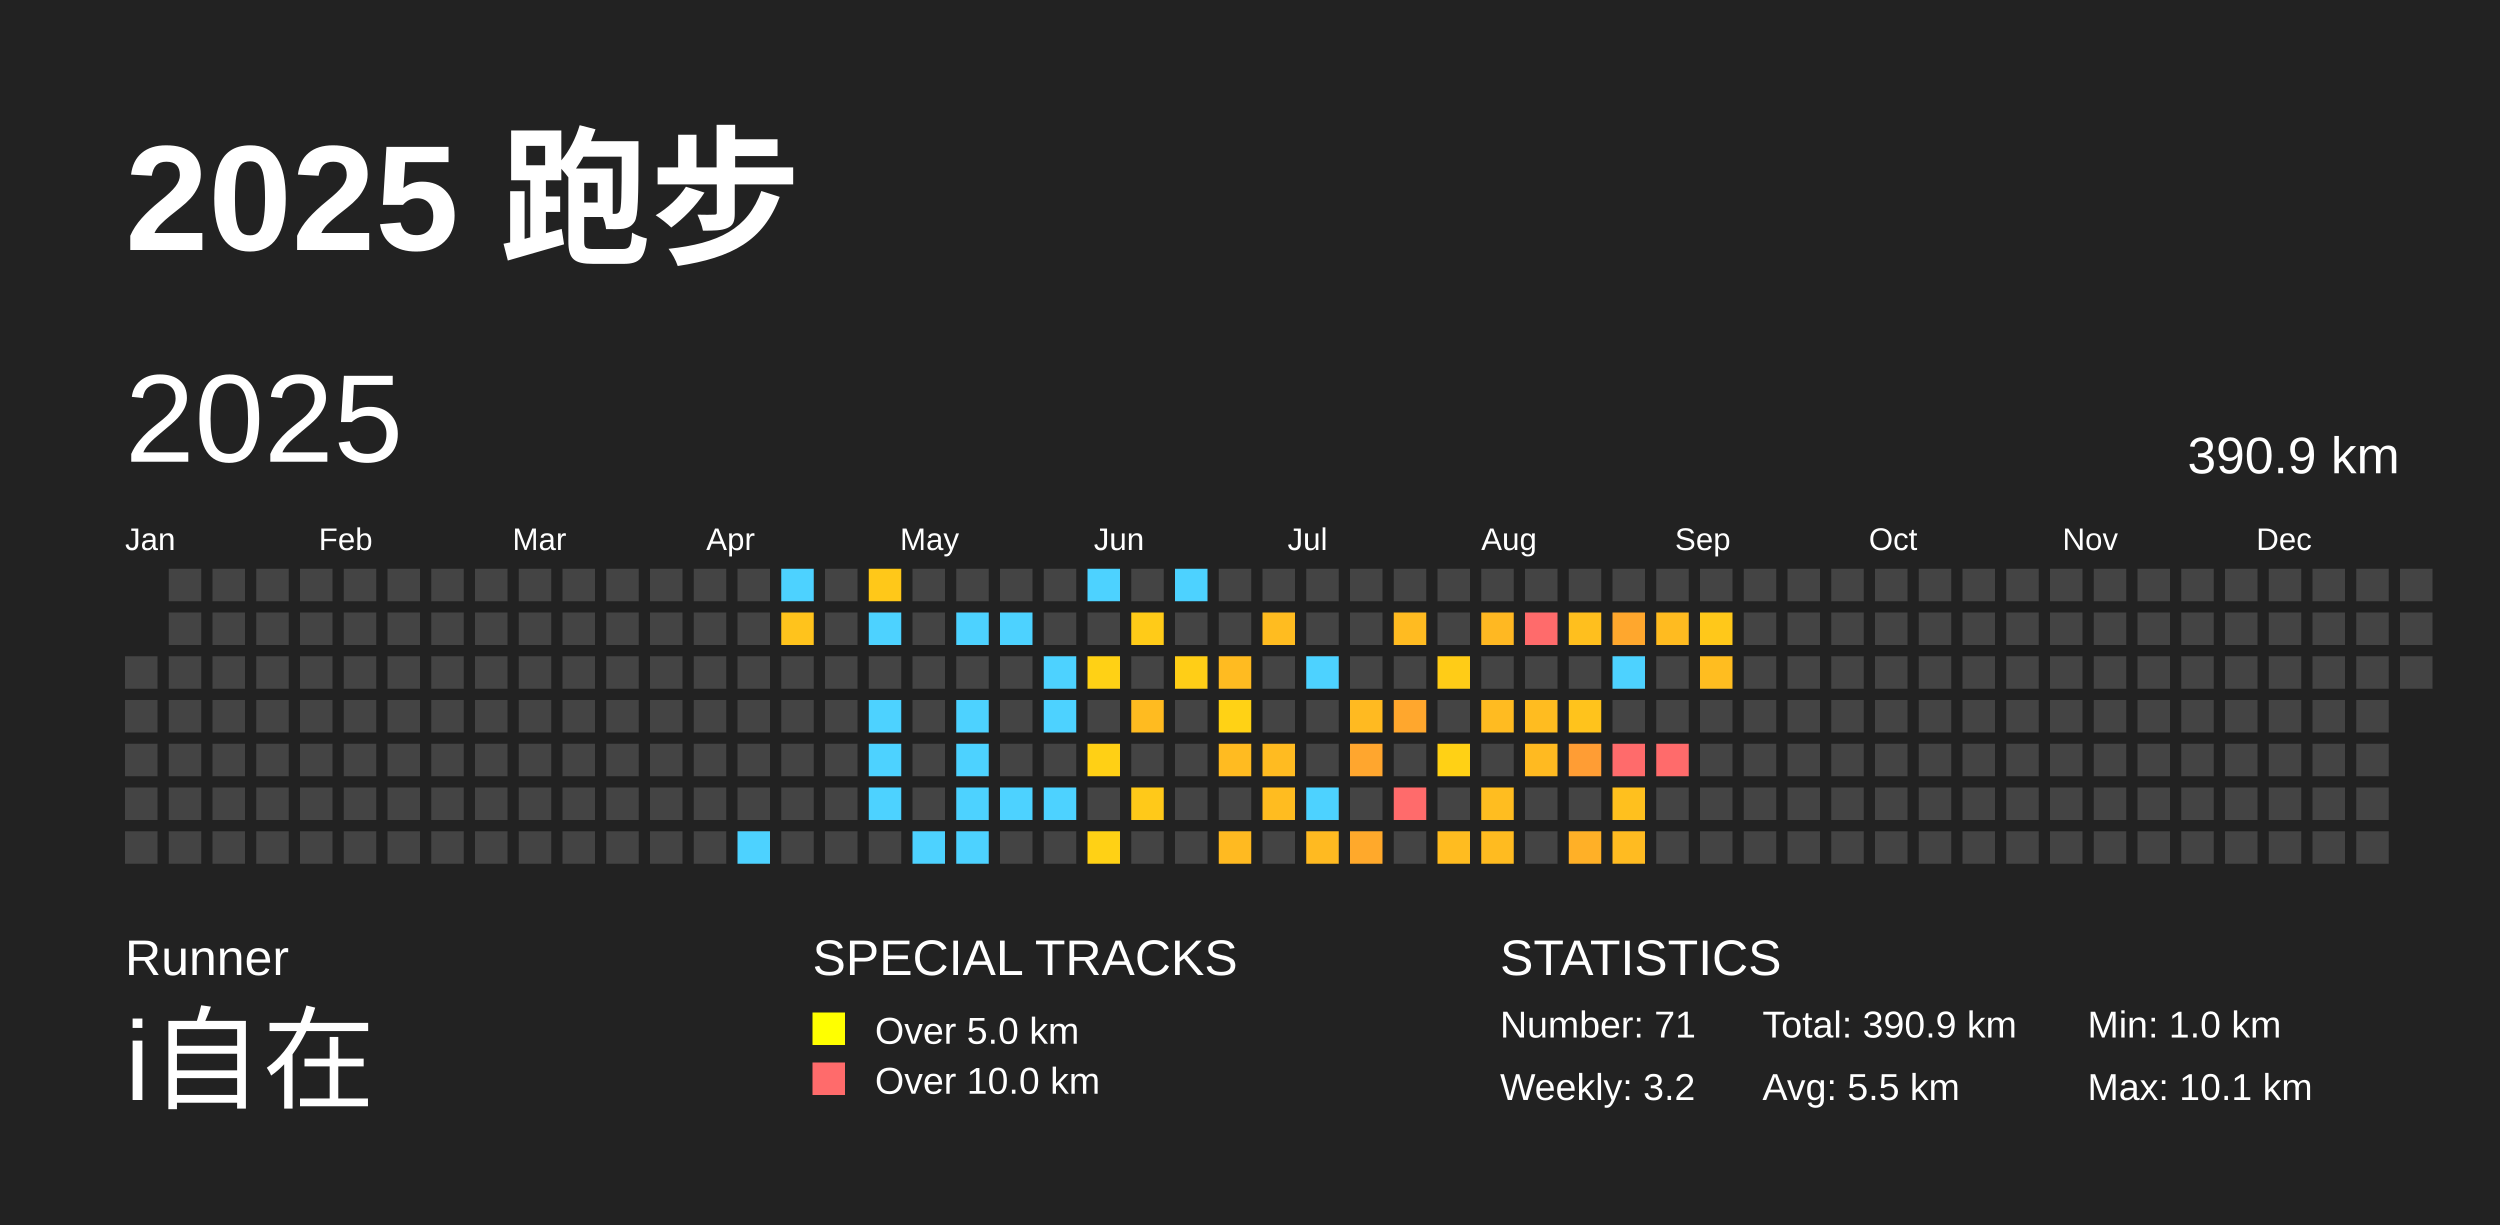
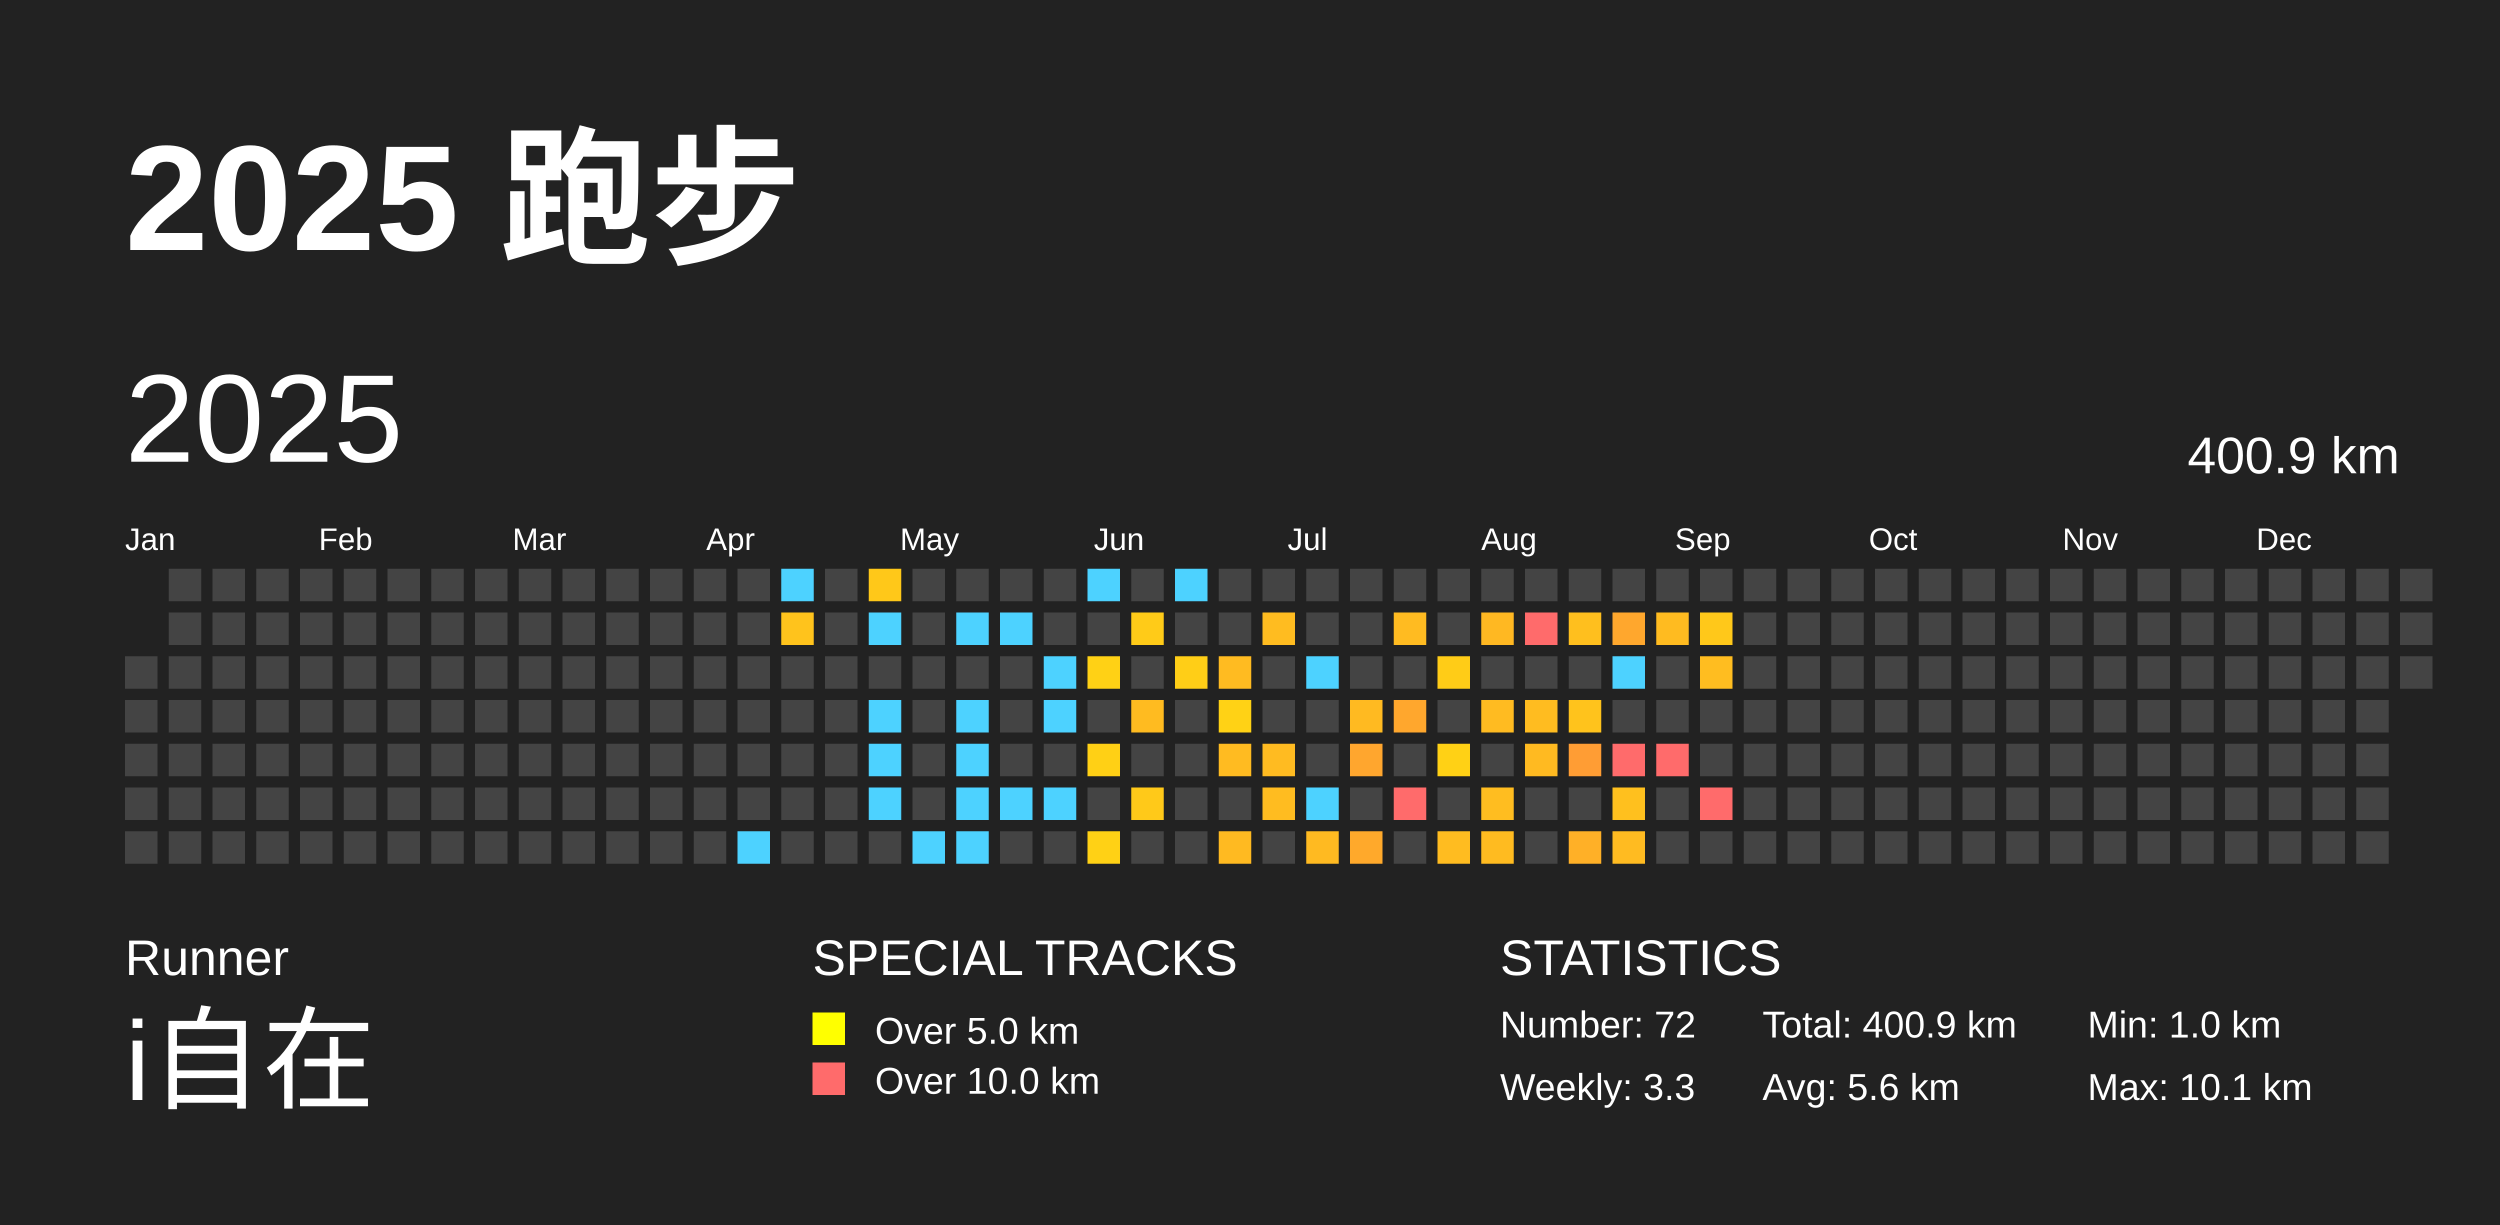
<svg xmlns="http://www.w3.org/2000/svg" baseProfile="full" height="98mm" version="1.1" viewBox="0,0,200,98" width="200mm">
  <defs />
  <rect fill="#222222" height="98" width="200" x="0" y="0" />
  <text fill="#FFFFFF" style="font-size:12px; font-family:Arial; font-weight:bold;" x="10" y="20">2025 跑步</text>
  <text fill="#FFFFFF" style="font-size:4px; font-family:Arial" x="10" y="78">Runner</text>
  <text fill="#FFFFFF" style="font-size:9px; font-family:Arial" x="10" y="88">i自在</text>
  <text fill="#FFFFFF" style="font-size:4px; font-family:Arial" x="65" y="78">SPECIAL TRACKS</text>
  <rect fill="#FFFF00" height="2.6" width="2.6" x="65" y="81" />
  <text fill="#FFFFFF" style="font-size:3px; font-family:Arial" x="70" y="83.5">Over 5.0 km</text>
  <rect fill="#FF6B6B" height="2.6" width="2.6" x="65" y="85" />
  <text fill="#FFFFFF" style="font-size:3px; font-family:Arial" x="70" y="87.5">Over 10.0 km</text>
  <text fill="#FFFFFF" style="font-size:4px; font-family:Arial" x="120" y="78">STATISTICS</text>
-   <text fill="#FFFFFF" style="font-size:3px; font-family:Arial" x="120" y="83">Number: 71</text>
-   <text fill="#FFFFFF" style="font-size:3px; font-family:Arial" x="120" y="88">Weekly: 3.2</text>
-   <text fill="#FFFFFF" style="font-size:3px; font-family:Arial" x="141" y="83">Total: 390.9 km</text>
-   <text fill="#FFFFFF" style="font-size:3px; font-family:Arial" x="141" y="88">Avg: 5.5 km</text>
+   <text fill="#FFFFFF" style="font-size:3px; font-family:Arial" x="120" y="83">Number: 72</text>
+   <text fill="#FFFFFF" style="font-size:3px; font-family:Arial" x="120" y="88">Weekly: 3.3</text>
+   <text fill="#FFFFFF" style="font-size:3px; font-family:Arial" x="141" y="83">Total: 400.9 km</text>
+   <text fill="#FFFFFF" style="font-size:3px; font-family:Arial" x="141" y="88">Avg: 5.6 km</text>
  <text fill="#FFFFFF" style="font-size:3px; font-family:Arial" x="167" y="83">Min: 1.0 km</text>
  <text fill="#FFFFFF" style="font-size:3px; font-family:Arial" x="167" y="88">Max: 10.1 km</text>
  <text dominant-baseline="hanging" fill="#FFFFFF" style="font-size:10.0px; font-family:Arial;" x="10" y="30">2025</text>
-   <text dominant-baseline="hanging" fill="#FFFFFF" style="font-size:4.125px; font-family:Arial;" x="175" y="35">390.9 km</text>
+   <text dominant-baseline="hanging" fill="#FFFFFF" style="font-size:4.125px; font-family:Arial;" x="175" y="35">400.9 km</text>
  <text fill="#FFFFFF" style="font-size:2.5px; font-family:Arial" x="10.0" y="44">Jan</text>
  <text fill="#FFFFFF" style="font-size:2.5px; font-family:Arial" x="25.5" y="44">Feb</text>
  <text fill="#FFFFFF" style="font-size:2.5px; font-family:Arial" x="41.0" y="44">Mar</text>
  <text fill="#FFFFFF" style="font-size:2.5px; font-family:Arial" x="56.5" y="44">Apr</text>
  <text fill="#FFFFFF" style="font-size:2.5px; font-family:Arial" x="72.0" y="44">May</text>
  <text fill="#FFFFFF" style="font-size:2.5px; font-family:Arial" x="87.5" y="44">Jun</text>
  <text fill="#FFFFFF" style="font-size:2.5px; font-family:Arial" x="103.0" y="44">Jul</text>
  <text fill="#FFFFFF" style="font-size:2.5px; font-family:Arial" x="118.5" y="44">Aug</text>
  <text fill="#FFFFFF" style="font-size:2.5px; font-family:Arial" x="134.0" y="44">Sep</text>
  <text fill="#FFFFFF" style="font-size:2.5px; font-family:Arial" x="149.5" y="44">Oct</text>
  <text fill="#FFFFFF" style="font-size:2.5px; font-family:Arial" x="165.0" y="44">Nov</text>
  <text fill="#FFFFFF" style="font-size:2.5px; font-family:Arial" x="180.5" y="44">Dec</text>
  <rect fill="#444444" height="2.6" width="2.6" x="10.0" y="52.5" />
  <rect fill="#444444" height="2.6" width="2.6" x="10.0" y="56.0" />
  <rect fill="#444444" height="2.6" width="2.6" x="10.0" y="59.5" />
  <rect fill="#444444" height="2.6" width="2.6" x="10.0" y="63.0" />
  <rect fill="#444444" height="2.6" width="2.6" x="10.0" y="66.5" />
  <rect fill="#444444" height="2.6" width="2.6" x="13.5" y="45.5" />
  <rect fill="#444444" height="2.6" width="2.6" x="13.5" y="49.0" />
  <rect fill="#444444" height="2.6" width="2.6" x="13.5" y="52.5" />
  <rect fill="#444444" height="2.6" width="2.6" x="13.5" y="56.0" />
  <rect fill="#444444" height="2.6" width="2.6" x="13.5" y="59.5" />
  <rect fill="#444444" height="2.6" width="2.6" x="13.5" y="63.0" />
  <rect fill="#444444" height="2.6" width="2.6" x="13.5" y="66.5" />
  <rect fill="#444444" height="2.6" width="2.6" x="17.0" y="45.5" />
  <rect fill="#444444" height="2.6" width="2.6" x="17.0" y="49.0" />
  <rect fill="#444444" height="2.6" width="2.6" x="17.0" y="52.5" />
  <rect fill="#444444" height="2.6" width="2.6" x="17.0" y="56.0" />
  <rect fill="#444444" height="2.6" width="2.6" x="17.0" y="59.5" />
  <rect fill="#444444" height="2.6" width="2.6" x="17.0" y="63.0" />
  <rect fill="#444444" height="2.6" width="2.6" x="17.0" y="66.5" />
  <rect fill="#444444" height="2.6" width="2.6" x="20.5" y="45.5" />
  <rect fill="#444444" height="2.6" width="2.6" x="20.5" y="49.0" />
  <rect fill="#444444" height="2.6" width="2.6" x="20.5" y="52.5" />
  <rect fill="#444444" height="2.6" width="2.6" x="20.5" y="56.0" />
  <rect fill="#444444" height="2.6" width="2.6" x="20.5" y="59.5" />
  <rect fill="#444444" height="2.6" width="2.6" x="20.5" y="63.0" />
  <rect fill="#444444" height="2.6" width="2.6" x="20.5" y="66.5" />
  <rect fill="#444444" height="2.6" width="2.6" x="24.0" y="45.5" />
  <rect fill="#444444" height="2.6" width="2.6" x="24.0" y="49.0" />
  <rect fill="#444444" height="2.6" width="2.6" x="24.0" y="52.5" />
  <rect fill="#444444" height="2.6" width="2.6" x="24.0" y="56.0" />
  <rect fill="#444444" height="2.6" width="2.6" x="24.0" y="59.5" />
  <rect fill="#444444" height="2.6" width="2.6" x="24.0" y="63.0" />
  <rect fill="#444444" height="2.6" width="2.6" x="24.0" y="66.5" />
  <rect fill="#444444" height="2.6" width="2.6" x="27.5" y="45.5" />
  <rect fill="#444444" height="2.6" width="2.6" x="27.5" y="49.0" />
  <rect fill="#444444" height="2.6" width="2.6" x="27.5" y="52.5" />
  <rect fill="#444444" height="2.6" width="2.6" x="27.5" y="56.0" />
  <rect fill="#444444" height="2.6" width="2.6" x="27.5" y="59.5" />
  <rect fill="#444444" height="2.6" width="2.6" x="27.5" y="63.0" />
  <rect fill="#444444" height="2.6" width="2.6" x="27.5" y="66.5" />
  <rect fill="#444444" height="2.6" width="2.6" x="31.0" y="45.5" />
  <rect fill="#444444" height="2.6" width="2.6" x="31.0" y="49.0" />
  <rect fill="#444444" height="2.6" width="2.6" x="31.0" y="52.5" />
  <rect fill="#444444" height="2.6" width="2.6" x="31.0" y="56.0" />
  <rect fill="#444444" height="2.6" width="2.6" x="31.0" y="59.5" />
  <rect fill="#444444" height="2.6" width="2.6" x="31.0" y="63.0" />
  <rect fill="#444444" height="2.6" width="2.6" x="31.0" y="66.5" />
  <rect fill="#444444" height="2.6" width="2.6" x="34.5" y="45.5" />
  <rect fill="#444444" height="2.6" width="2.6" x="34.5" y="49.0" />
  <rect fill="#444444" height="2.6" width="2.6" x="34.5" y="52.5" />
  <rect fill="#444444" height="2.6" width="2.6" x="34.5" y="56.0" />
  <rect fill="#444444" height="2.6" width="2.6" x="34.5" y="59.5" />
  <rect fill="#444444" height="2.6" width="2.6" x="34.5" y="63.0" />
  <rect fill="#444444" height="2.6" width="2.6" x="34.5" y="66.5" />
  <rect fill="#444444" height="2.6" width="2.6" x="38.0" y="45.5" />
  <rect fill="#444444" height="2.6" width="2.6" x="38.0" y="49.0" />
  <rect fill="#444444" height="2.6" width="2.6" x="38.0" y="52.5" />
  <rect fill="#444444" height="2.6" width="2.6" x="38.0" y="56.0" />
  <rect fill="#444444" height="2.6" width="2.6" x="38.0" y="59.5" />
  <rect fill="#444444" height="2.6" width="2.6" x="38.0" y="63.0" />
  <rect fill="#444444" height="2.6" width="2.6" x="38.0" y="66.5" />
  <rect fill="#444444" height="2.6" width="2.6" x="41.5" y="45.5" />
  <rect fill="#444444" height="2.6" width="2.6" x="41.5" y="49.0" />
  <rect fill="#444444" height="2.6" width="2.6" x="41.5" y="52.5" />
  <rect fill="#444444" height="2.6" width="2.6" x="41.5" y="56.0" />
  <rect fill="#444444" height="2.6" width="2.6" x="41.5" y="59.5" />
  <rect fill="#444444" height="2.6" width="2.6" x="41.5" y="63.0" />
  <rect fill="#444444" height="2.6" width="2.6" x="41.5" y="66.5" />
  <rect fill="#444444" height="2.6" width="2.6" x="45.0" y="45.5" />
  <rect fill="#444444" height="2.6" width="2.6" x="45.0" y="49.0" />
  <rect fill="#444444" height="2.6" width="2.6" x="45.0" y="52.5" />
  <rect fill="#444444" height="2.6" width="2.6" x="45.0" y="56.0" />
  <rect fill="#444444" height="2.6" width="2.6" x="45.0" y="59.5" />
  <rect fill="#444444" height="2.6" width="2.6" x="45.0" y="63.0" />
  <rect fill="#444444" height="2.6" width="2.6" x="45.0" y="66.5" />
  <rect fill="#444444" height="2.6" width="2.6" x="48.5" y="45.5" />
  <rect fill="#444444" height="2.6" width="2.6" x="48.5" y="49.0" />
  <rect fill="#444444" height="2.6" width="2.6" x="48.5" y="52.5" />
  <rect fill="#444444" height="2.6" width="2.6" x="48.5" y="56.0" />
  <rect fill="#444444" height="2.6" width="2.6" x="48.5" y="59.5" />
  <rect fill="#444444" height="2.6" width="2.6" x="48.5" y="63.0" />
  <rect fill="#444444" height="2.6" width="2.6" x="48.5" y="66.5" />
  <rect fill="#444444" height="2.6" width="2.6" x="52.0" y="45.5" />
  <rect fill="#444444" height="2.6" width="2.6" x="52.0" y="49.0" />
  <rect fill="#444444" height="2.6" width="2.6" x="52.0" y="52.5" />
  <rect fill="#444444" height="2.6" width="2.6" x="52.0" y="56.0" />
  <rect fill="#444444" height="2.6" width="2.6" x="52.0" y="59.5" />
  <rect fill="#444444" height="2.6" width="2.6" x="52.0" y="63.0" />
  <rect fill="#444444" height="2.6" width="2.6" x="52.0" y="66.5" />
  <rect fill="#444444" height="2.6" width="2.6" x="55.5" y="45.5" />
  <rect fill="#444444" height="2.6" width="2.6" x="55.5" y="49.0" />
  <rect fill="#444444" height="2.6" width="2.6" x="55.5" y="52.5" />
  <rect fill="#444444" height="2.6" width="2.6" x="55.5" y="56.0" />
  <rect fill="#444444" height="2.6" width="2.6" x="55.5" y="59.5" />
  <rect fill="#444444" height="2.6" width="2.6" x="55.5" y="63.0" />
  <rect fill="#444444" height="2.6" width="2.6" x="55.5" y="66.5" />
  <rect fill="#444444" height="2.6" width="2.6" x="59.0" y="45.5" />
  <rect fill="#444444" height="2.6" width="2.6" x="59.0" y="49.0" />
  <rect fill="#444444" height="2.6" width="2.6" x="59.0" y="52.5" />
  <rect fill="#444444" height="2.6" width="2.6" x="59.0" y="56.0" />
  <rect fill="#444444" height="2.6" width="2.6" x="59.0" y="59.5" />
  <rect fill="#444444" height="2.6" width="2.6" x="59.0" y="63.0" />
  <rect fill="#4dd2ff" height="2.6" width="2.6" x="59.0" y="66.5" />
  <rect fill="#4dd2ff" height="2.6" width="2.6" x="62.5" y="45.5" />
  <rect fill="#ffc31c" height="2.6" width="2.6" x="62.5" y="49.0" />
  <rect fill="#444444" height="2.6" width="2.6" x="62.5" y="52.5" />
  <rect fill="#444444" height="2.6" width="2.6" x="62.5" y="56.0" />
  <rect fill="#444444" height="2.6" width="2.6" x="62.5" y="59.5" />
  <rect fill="#444444" height="2.6" width="2.6" x="62.5" y="63.0" />
  <rect fill="#444444" height="2.6" width="2.6" x="62.5" y="66.5" />
  <rect fill="#444444" height="2.6" width="2.6" x="66.0" y="45.5" />
  <rect fill="#444444" height="2.6" width="2.6" x="66.0" y="49.0" />
  <rect fill="#444444" height="2.6" width="2.6" x="66.0" y="52.5" />
  <rect fill="#444444" height="2.6" width="2.6" x="66.0" y="56.0" />
  <rect fill="#444444" height="2.6" width="2.6" x="66.0" y="59.5" />
  <rect fill="#444444" height="2.6" width="2.6" x="66.0" y="63.0" />
  <rect fill="#444444" height="2.6" width="2.6" x="66.0" y="66.5" />
  <rect fill="#ffc819" height="2.6" width="2.6" x="69.5" y="45.5" />
  <rect fill="#4dd2ff" height="2.6" width="2.6" x="69.5" y="49.0" />
  <rect fill="#444444" height="2.6" width="2.6" x="69.5" y="52.5" />
  <rect fill="#4dd2ff" height="2.6" width="2.6" x="69.5" y="56.0" />
  <rect fill="#4dd2ff" height="2.6" width="2.6" x="69.5" y="59.5" />
  <rect fill="#4dd2ff" height="2.6" width="2.6" x="69.5" y="63.0" />
  <rect fill="#444444" height="2.6" width="2.6" x="69.5" y="66.5" />
  <rect fill="#444444" height="2.6" width="2.6" x="73.0" y="45.5" />
  <rect fill="#444444" height="2.6" width="2.6" x="73.0" y="49.0" />
  <rect fill="#444444" height="2.6" width="2.6" x="73.0" y="52.5" />
  <rect fill="#444444" height="2.6" width="2.6" x="73.0" y="56.0" />
  <rect fill="#444444" height="2.6" width="2.6" x="73.0" y="59.5" />
  <rect fill="#444444" height="2.6" width="2.6" x="73.0" y="63.0" />
  <rect fill="#4dd2ff" height="2.6" width="2.6" x="73.0" y="66.5" />
  <rect fill="#444444" height="2.6" width="2.6" x="76.5" y="45.5" />
  <rect fill="#4dd2ff" height="2.6" width="2.6" x="76.5" y="49.0" />
  <rect fill="#444444" height="2.6" width="2.6" x="76.5" y="52.5" />
  <rect fill="#4dd2ff" height="2.6" width="2.6" x="76.5" y="56.0" />
  <rect fill="#4dd2ff" height="2.6" width="2.6" x="76.5" y="59.5" />
  <rect fill="#4dd2ff" height="2.6" width="2.6" x="76.5" y="63.0" />
  <rect fill="#4dd2ff" height="2.6" width="2.6" x="76.5" y="66.5" />
  <rect fill="#444444" height="2.6" width="2.6" x="80.0" y="45.5" />
  <rect fill="#4dd2ff" height="2.6" width="2.6" x="80.0" y="49.0" />
  <rect fill="#444444" height="2.6" width="2.6" x="80.0" y="52.5" />
  <rect fill="#444444" height="2.6" width="2.6" x="80.0" y="56.0" />
  <rect fill="#444444" height="2.6" width="2.6" x="80.0" y="59.5" />
  <rect fill="#4dd2ff" height="2.6" width="2.6" x="80.0" y="63.0" />
  <rect fill="#444444" height="2.6" width="2.6" x="80.0" y="66.5" />
  <rect fill="#444444" height="2.6" width="2.6" x="83.5" y="45.5" />
  <rect fill="#444444" height="2.6" width="2.6" x="83.5" y="49.0" />
  <rect fill="#4dd2ff" height="2.6" width="2.6" x="83.5" y="52.5" />
  <rect fill="#4dd2ff" height="2.6" width="2.6" x="83.5" y="56.0" />
  <rect fill="#444444" height="2.6" width="2.6" x="83.5" y="59.5" />
  <rect fill="#4dd2ff" height="2.6" width="2.6" x="83.5" y="63.0" />
  <rect fill="#444444" height="2.6" width="2.6" x="83.5" y="66.5" />
  <rect fill="#4dd2ff" height="2.6" width="2.6" x="87.0" y="45.5" />
  <rect fill="#444444" height="2.6" width="2.6" x="87.0" y="49.0" />
  <rect fill="#ffd115" height="2.6" width="2.6" x="87.0" y="52.5" />
  <rect fill="#444444" height="2.6" width="2.6" x="87.0" y="56.0" />
  <rect fill="#ffd015" height="2.6" width="2.6" x="87.0" y="59.5" />
  <rect fill="#444444" height="2.6" width="2.6" x="87.0" y="63.0" />
  <rect fill="#ffd115" height="2.6" width="2.6" x="87.0" y="66.5" />
  <rect fill="#444444" height="2.6" width="2.6" x="90.5" y="45.5" />
  <rect fill="#ffcb18" height="2.6" width="2.6" x="90.5" y="49.0" />
  <rect fill="#444444" height="2.6" width="2.6" x="90.5" y="52.5" />
  <rect fill="#ffbb20" height="2.6" width="2.6" x="90.5" y="56.0" />
  <rect fill="#444444" height="2.6" width="2.6" x="90.5" y="59.5" />
  <rect fill="#ffc919" height="2.6" width="2.6" x="90.5" y="63.0" />
  <rect fill="#444444" height="2.6" width="2.6" x="90.5" y="66.5" />
  <rect fill="#4dd2ff" height="2.6" width="2.6" x="94.0" y="45.5" />
  <rect fill="#444444" height="2.6" width="2.6" x="94.0" y="49.0" />
  <rect fill="#ffce17" height="2.6" width="2.6" x="94.0" y="52.5" />
  <rect fill="#444444" height="2.6" width="2.6" x="94.0" y="56.0" />
  <rect fill="#444444" height="2.6" width="2.6" x="94.0" y="59.5" />
  <rect fill="#444444" height="2.6" width="2.6" x="94.0" y="63.0" />
  <rect fill="#444444" height="2.6" width="2.6" x="94.0" y="66.5" />
  <rect fill="#444444" height="2.6" width="2.6" x="97.5" y="45.5" />
  <rect fill="#444444" height="2.6" width="2.6" x="97.5" y="49.0" />
  <rect fill="#ffbb21" height="2.6" width="2.6" x="97.5" y="52.5" />
  <rect fill="#ffd215" height="2.6" width="2.6" x="97.5" y="56.0" />
  <rect fill="#ffbb21" height="2.6" width="2.6" x="97.5" y="59.5" />
  <rect fill="#444444" height="2.6" width="2.6" x="97.5" y="63.0" />
  <rect fill="#ffba21" height="2.6" width="2.6" x="97.5" y="66.5" />
  <rect fill="#444444" height="2.6" width="2.6" x="101.0" y="45.5" />
  <rect fill="#ffbc20" height="2.6" width="2.6" x="101.0" y="49.0" />
  <rect fill="#444444" height="2.6" width="2.6" x="101.0" y="52.5" />
  <rect fill="#444444" height="2.6" width="2.6" x="101.0" y="56.0" />
  <rect fill="#ffbb21" height="2.6" width="2.6" x="101.0" y="59.5" />
  <rect fill="#ffbc20" height="2.6" width="2.6" x="101.0" y="63.0" />
  <rect fill="#444444" height="2.6" width="2.6" x="101.0" y="66.5" />
  <rect fill="#444444" height="2.6" width="2.6" x="104.5" y="45.5" />
  <rect fill="#444444" height="2.6" width="2.6" x="104.5" y="49.0" />
  <rect fill="#4dd2ff" height="2.6" width="2.6" x="104.5" y="52.5" />
  <rect fill="#444444" height="2.6" width="2.6" x="104.5" y="56.0" />
  <rect fill="#444444" height="2.6" width="2.6" x="104.5" y="59.5" />
  <rect fill="#4dd2ff" height="2.6" width="2.6" x="104.5" y="63.0" />
  <rect fill="#ffba21" height="2.6" width="2.6" x="104.5" y="66.5" />
  <rect fill="#444444" height="2.6" width="2.6" x="108.0" y="45.5" />
  <rect fill="#444444" height="2.6" width="2.6" x="108.0" y="49.0" />
  <rect fill="#444444" height="2.6" width="2.6" x="108.0" y="52.5" />
  <rect fill="#ffba21" height="2.6" width="2.6" x="108.0" y="56.0" />
  <rect fill="#ffa62e" height="2.6" width="2.6" x="108.0" y="59.5" />
  <rect fill="#444444" height="2.6" width="2.6" x="108.0" y="63.0" />
  <rect fill="#ffa92b" height="2.6" width="2.6" x="108.0" y="66.5" />
  <rect fill="#444444" height="2.6" width="2.6" x="111.5" y="45.5" />
  <rect fill="#ffbb21" height="2.6" width="2.6" x="111.5" y="49.0" />
  <rect fill="#444444" height="2.6" width="2.6" x="111.5" y="52.5" />
  <rect fill="#ffa72d" height="2.6" width="2.6" x="111.5" y="56.0" />
  <rect fill="#444444" height="2.6" width="2.6" x="111.5" y="59.5" />
  <rect fill="#FF6B6B" height="2.6" width="2.6" x="111.5" y="63.0" />
  <rect fill="#444444" height="2.6" width="2.6" x="111.5" y="66.5" />
  <rect fill="#444444" height="2.6" width="2.6" x="115.0" y="45.5" />
  <rect fill="#444444" height="2.6" width="2.6" x="115.0" y="49.0" />
  <rect fill="#ffcc17" height="2.6" width="2.6" x="115.0" y="52.5" />
  <rect fill="#444444" height="2.6" width="2.6" x="115.0" y="56.0" />
  <rect fill="#ffd115" height="2.6" width="2.6" x="115.0" y="59.5" />
  <rect fill="#444444" height="2.6" width="2.6" x="115.0" y="63.0" />
  <rect fill="#ffbc20" height="2.6" width="2.6" x="115.0" y="66.5" />
  <rect fill="#444444" height="2.6" width="2.6" x="118.5" y="45.5" />
  <rect fill="#ffb822" height="2.6" width="2.6" x="118.5" y="49.0" />
  <rect fill="#444444" height="2.6" width="2.6" x="118.5" y="52.5" />
  <rect fill="#ffbb21" height="2.6" width="2.6" x="118.5" y="56.0" />
  <rect fill="#444444" height="2.6" width="2.6" x="118.5" y="59.5" />
  <rect fill="#ffbd20" height="2.6" width="2.6" x="118.5" y="63.0" />
  <rect fill="#ffbb20" height="2.6" width="2.6" x="118.5" y="66.5" />
  <rect fill="#444444" height="2.6" width="2.6" x="122.0" y="45.5" />
  <rect fill="#FF6B6B" height="2.6" width="2.6" x="122.0" y="49.0" />
  <rect fill="#444444" height="2.6" width="2.6" x="122.0" y="52.5" />
  <rect fill="#ffbc20" height="2.6" width="2.6" x="122.0" y="56.0" />
  <rect fill="#ffba21" height="2.6" width="2.6" x="122.0" y="59.5" />
  <rect fill="#444444" height="2.6" width="2.6" x="122.0" y="63.0" />
  <rect fill="#444444" height="2.6" width="2.6" x="122.0" y="66.5" />
  <rect fill="#444444" height="2.6" width="2.6" x="125.5" y="45.5" />
  <rect fill="#ffbf1e" height="2.6" width="2.6" x="125.5" y="49.0" />
  <rect fill="#444444" height="2.6" width="2.6" x="125.5" y="52.5" />
  <rect fill="#ffc31c" height="2.6" width="2.6" x="125.5" y="56.0" />
  <rect fill="#ff9d34" height="2.6" width="2.6" x="125.5" y="59.5" />
  <rect fill="#444444" height="2.6" width="2.6" x="125.5" y="63.0" />
  <rect fill="#ffb027" height="2.6" width="2.6" x="125.5" y="66.5" />
  <rect fill="#444444" height="2.6" width="2.6" x="129.0" y="45.5" />
  <rect fill="#ffa72d" height="2.6" width="2.6" x="129.0" y="49.0" />
  <rect fill="#4dd2ff" height="2.6" width="2.6" x="129.0" y="52.5" />
  <rect fill="#444444" height="2.6" width="2.6" x="129.0" y="56.0" />
  <rect fill="#FF6B6B" height="2.6" width="2.6" x="129.0" y="59.5" />
  <rect fill="#ffc01e" height="2.6" width="2.6" x="129.0" y="63.0" />
  <rect fill="#ffbb21" height="2.6" width="2.6" x="129.0" y="66.5" />
  <rect fill="#444444" height="2.6" width="2.6" x="132.5" y="45.5" />
  <rect fill="#ffbb20" height="2.6" width="2.6" x="132.5" y="49.0" />
  <rect fill="#444444" height="2.6" width="2.6" x="132.5" y="52.5" />
  <rect fill="#444444" height="2.6" width="2.6" x="132.5" y="56.0" />
  <rect fill="#FF6B6B" height="2.6" width="2.6" x="132.5" y="59.5" />
  <rect fill="#444444" height="2.6" width="2.6" x="132.5" y="63.0" />
  <rect fill="#444444" height="2.6" width="2.6" x="132.5" y="66.5" />
  <rect fill="#444444" height="2.6" width="2.6" x="136.0" y="45.5" />
  <rect fill="#ffc81a" height="2.6" width="2.6" x="136.0" y="49.0" />
  <rect fill="#ffbd20" height="2.6" width="2.6" x="136.0" y="52.5" />
  <rect fill="#444444" height="2.6" width="2.6" x="136.0" y="56.0" />
  <rect fill="#444444" height="2.6" width="2.6" x="136.0" y="59.5" />
-   <rect fill="#444444" height="2.6" width="2.6" x="136.0" y="63.0" />
+   <rect fill="#FF6B6B" height="2.6" width="2.6" x="136.0" y="63.0" />
  <rect fill="#444444" height="2.6" width="2.6" x="136.0" y="66.5" />
  <rect fill="#444444" height="2.6" width="2.6" x="139.5" y="45.5" />
  <rect fill="#444444" height="2.6" width="2.6" x="139.5" y="49.0" />
  <rect fill="#444444" height="2.6" width="2.6" x="139.5" y="52.5" />
  <rect fill="#444444" height="2.6" width="2.6" x="139.5" y="56.0" />
  <rect fill="#444444" height="2.6" width="2.6" x="139.5" y="59.5" />
  <rect fill="#444444" height="2.6" width="2.6" x="139.5" y="63.0" />
  <rect fill="#444444" height="2.6" width="2.6" x="139.5" y="66.5" />
  <rect fill="#444444" height="2.6" width="2.6" x="143.0" y="45.5" />
  <rect fill="#444444" height="2.6" width="2.6" x="143.0" y="49.0" />
  <rect fill="#444444" height="2.6" width="2.6" x="143.0" y="52.5" />
  <rect fill="#444444" height="2.6" width="2.6" x="143.0" y="56.0" />
  <rect fill="#444444" height="2.6" width="2.6" x="143.0" y="59.5" />
  <rect fill="#444444" height="2.6" width="2.6" x="143.0" y="63.0" />
  <rect fill="#444444" height="2.6" width="2.6" x="143.0" y="66.5" />
  <rect fill="#444444" height="2.6" width="2.6" x="146.5" y="45.5" />
  <rect fill="#444444" height="2.6" width="2.6" x="146.5" y="49.0" />
  <rect fill="#444444" height="2.6" width="2.6" x="146.5" y="52.5" />
  <rect fill="#444444" height="2.6" width="2.6" x="146.5" y="56.0" />
  <rect fill="#444444" height="2.6" width="2.6" x="146.5" y="59.5" />
  <rect fill="#444444" height="2.6" width="2.6" x="146.5" y="63.0" />
  <rect fill="#444444" height="2.6" width="2.6" x="146.5" y="66.5" />
  <rect fill="#444444" height="2.6" width="2.6" x="150.0" y="45.5" />
  <rect fill="#444444" height="2.6" width="2.6" x="150.0" y="49.0" />
  <rect fill="#444444" height="2.6" width="2.6" x="150.0" y="52.5" />
  <rect fill="#444444" height="2.6" width="2.6" x="150.0" y="56.0" />
  <rect fill="#444444" height="2.6" width="2.6" x="150.0" y="59.5" />
  <rect fill="#444444" height="2.6" width="2.6" x="150.0" y="63.0" />
  <rect fill="#444444" height="2.6" width="2.6" x="150.0" y="66.5" />
  <rect fill="#444444" height="2.6" width="2.6" x="153.5" y="45.5" />
  <rect fill="#444444" height="2.6" width="2.6" x="153.5" y="49.0" />
  <rect fill="#444444" height="2.6" width="2.6" x="153.5" y="52.5" />
  <rect fill="#444444" height="2.6" width="2.6" x="153.5" y="56.0" />
  <rect fill="#444444" height="2.6" width="2.6" x="153.5" y="59.5" />
  <rect fill="#444444" height="2.6" width="2.6" x="153.5" y="63.0" />
  <rect fill="#444444" height="2.6" width="2.6" x="153.5" y="66.5" />
  <rect fill="#444444" height="2.6" width="2.6" x="157.0" y="45.5" />
  <rect fill="#444444" height="2.6" width="2.6" x="157.0" y="49.0" />
  <rect fill="#444444" height="2.6" width="2.6" x="157.0" y="52.5" />
  <rect fill="#444444" height="2.6" width="2.6" x="157.0" y="56.0" />
  <rect fill="#444444" height="2.6" width="2.6" x="157.0" y="59.5" />
  <rect fill="#444444" height="2.6" width="2.6" x="157.0" y="63.0" />
  <rect fill="#444444" height="2.6" width="2.6" x="157.0" y="66.5" />
  <rect fill="#444444" height="2.6" width="2.6" x="160.5" y="45.5" />
  <rect fill="#444444" height="2.6" width="2.6" x="160.5" y="49.0" />
  <rect fill="#444444" height="2.6" width="2.6" x="160.5" y="52.5" />
  <rect fill="#444444" height="2.6" width="2.6" x="160.5" y="56.0" />
  <rect fill="#444444" height="2.6" width="2.6" x="160.5" y="59.5" />
  <rect fill="#444444" height="2.6" width="2.6" x="160.5" y="63.0" />
  <rect fill="#444444" height="2.6" width="2.6" x="160.5" y="66.5" />
  <rect fill="#444444" height="2.6" width="2.6" x="164.0" y="45.5" />
  <rect fill="#444444" height="2.6" width="2.6" x="164.0" y="49.0" />
  <rect fill="#444444" height="2.6" width="2.6" x="164.0" y="52.5" />
  <rect fill="#444444" height="2.6" width="2.6" x="164.0" y="56.0" />
  <rect fill="#444444" height="2.6" width="2.6" x="164.0" y="59.5" />
  <rect fill="#444444" height="2.6" width="2.6" x="164.0" y="63.0" />
  <rect fill="#444444" height="2.6" width="2.6" x="164.0" y="66.5" />
  <rect fill="#444444" height="2.6" width="2.6" x="167.5" y="45.5" />
  <rect fill="#444444" height="2.6" width="2.6" x="167.5" y="49.0" />
  <rect fill="#444444" height="2.6" width="2.6" x="167.5" y="52.5" />
  <rect fill="#444444" height="2.6" width="2.6" x="167.5" y="56.0" />
  <rect fill="#444444" height="2.6" width="2.6" x="167.5" y="59.5" />
  <rect fill="#444444" height="2.6" width="2.6" x="167.5" y="63.0" />
  <rect fill="#444444" height="2.6" width="2.6" x="167.5" y="66.5" />
  <rect fill="#444444" height="2.6" width="2.6" x="171.0" y="45.5" />
  <rect fill="#444444" height="2.6" width="2.6" x="171.0" y="49.0" />
  <rect fill="#444444" height="2.6" width="2.6" x="171.0" y="52.5" />
  <rect fill="#444444" height="2.6" width="2.6" x="171.0" y="56.0" />
  <rect fill="#444444" height="2.6" width="2.6" x="171.0" y="59.5" />
  <rect fill="#444444" height="2.6" width="2.6" x="171.0" y="63.0" />
  <rect fill="#444444" height="2.6" width="2.6" x="171.0" y="66.5" />
  <rect fill="#444444" height="2.6" width="2.6" x="174.5" y="45.5" />
  <rect fill="#444444" height="2.6" width="2.6" x="174.5" y="49.0" />
  <rect fill="#444444" height="2.6" width="2.6" x="174.5" y="52.5" />
  <rect fill="#444444" height="2.6" width="2.6" x="174.5" y="56.0" />
  <rect fill="#444444" height="2.6" width="2.6" x="174.5" y="59.5" />
  <rect fill="#444444" height="2.6" width="2.6" x="174.5" y="63.0" />
  <rect fill="#444444" height="2.6" width="2.6" x="174.5" y="66.5" />
  <rect fill="#444444" height="2.6" width="2.6" x="178.0" y="45.5" />
  <rect fill="#444444" height="2.6" width="2.6" x="178.0" y="49.0" />
  <rect fill="#444444" height="2.6" width="2.6" x="178.0" y="52.5" />
  <rect fill="#444444" height="2.6" width="2.6" x="178.0" y="56.0" />
  <rect fill="#444444" height="2.6" width="2.6" x="178.0" y="59.5" />
  <rect fill="#444444" height="2.6" width="2.6" x="178.0" y="63.0" />
  <rect fill="#444444" height="2.6" width="2.6" x="178.0" y="66.5" />
  <rect fill="#444444" height="2.6" width="2.6" x="181.5" y="45.5" />
  <rect fill="#444444" height="2.6" width="2.6" x="181.5" y="49.0" />
  <rect fill="#444444" height="2.6" width="2.6" x="181.5" y="52.5" />
  <rect fill="#444444" height="2.6" width="2.6" x="181.5" y="56.0" />
  <rect fill="#444444" height="2.6" width="2.6" x="181.5" y="59.5" />
  <rect fill="#444444" height="2.6" width="2.6" x="181.5" y="63.0" />
  <rect fill="#444444" height="2.6" width="2.6" x="181.5" y="66.5" />
  <rect fill="#444444" height="2.6" width="2.6" x="185.0" y="45.5" />
  <rect fill="#444444" height="2.6" width="2.6" x="185.0" y="49.0" />
  <rect fill="#444444" height="2.6" width="2.6" x="185.0" y="52.5" />
  <rect fill="#444444" height="2.6" width="2.6" x="185.0" y="56.0" />
  <rect fill="#444444" height="2.6" width="2.6" x="185.0" y="59.5" />
  <rect fill="#444444" height="2.6" width="2.6" x="185.0" y="63.0" />
  <rect fill="#444444" height="2.6" width="2.6" x="185.0" y="66.5" />
  <rect fill="#444444" height="2.6" width="2.6" x="188.5" y="45.5" />
  <rect fill="#444444" height="2.6" width="2.6" x="188.5" y="49.0" />
  <rect fill="#444444" height="2.6" width="2.6" x="188.5" y="52.5" />
  <rect fill="#444444" height="2.6" width="2.6" x="188.5" y="56.0" />
  <rect fill="#444444" height="2.6" width="2.6" x="188.5" y="59.5" />
  <rect fill="#444444" height="2.6" width="2.6" x="188.5" y="63.0" />
  <rect fill="#444444" height="2.6" width="2.6" x="188.5" y="66.5" />
  <rect fill="#444444" height="2.6" width="2.6" x="192.0" y="45.5" />
  <rect fill="#444444" height="2.6" width="2.6" x="192.0" y="49.0" />
  <rect fill="#444444" height="2.6" width="2.6" x="192.0" y="52.5" />
</svg>
